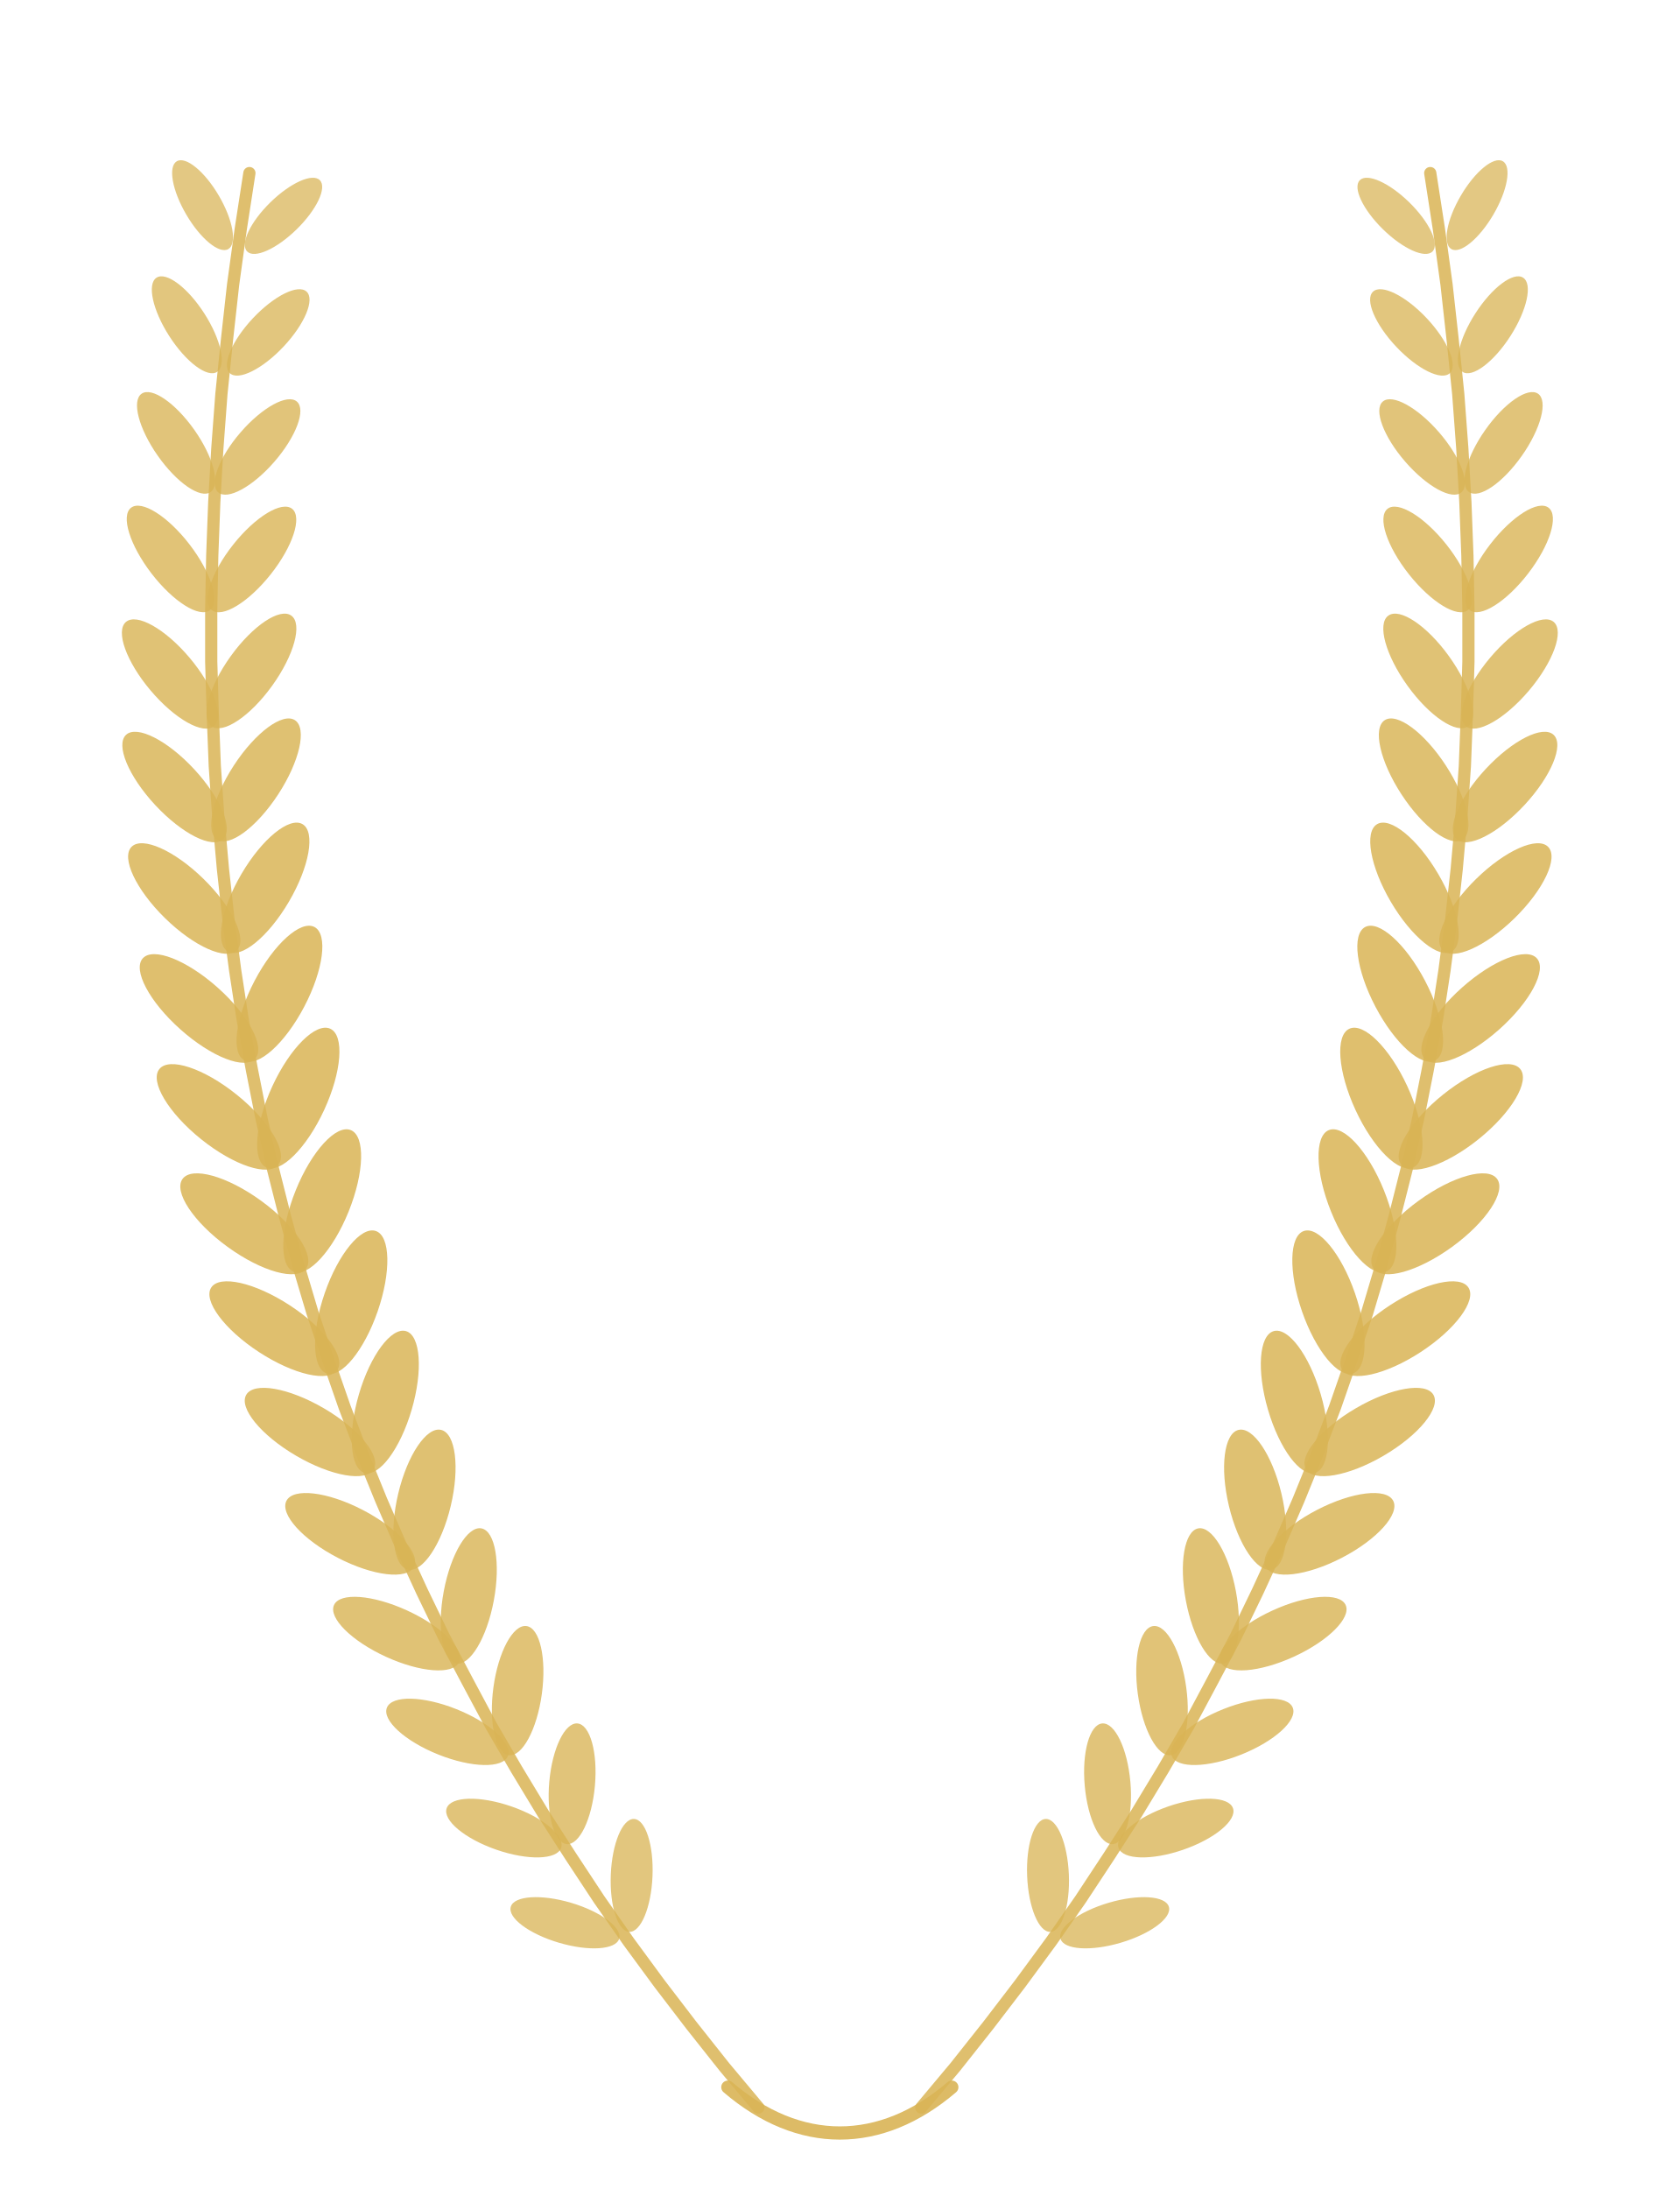
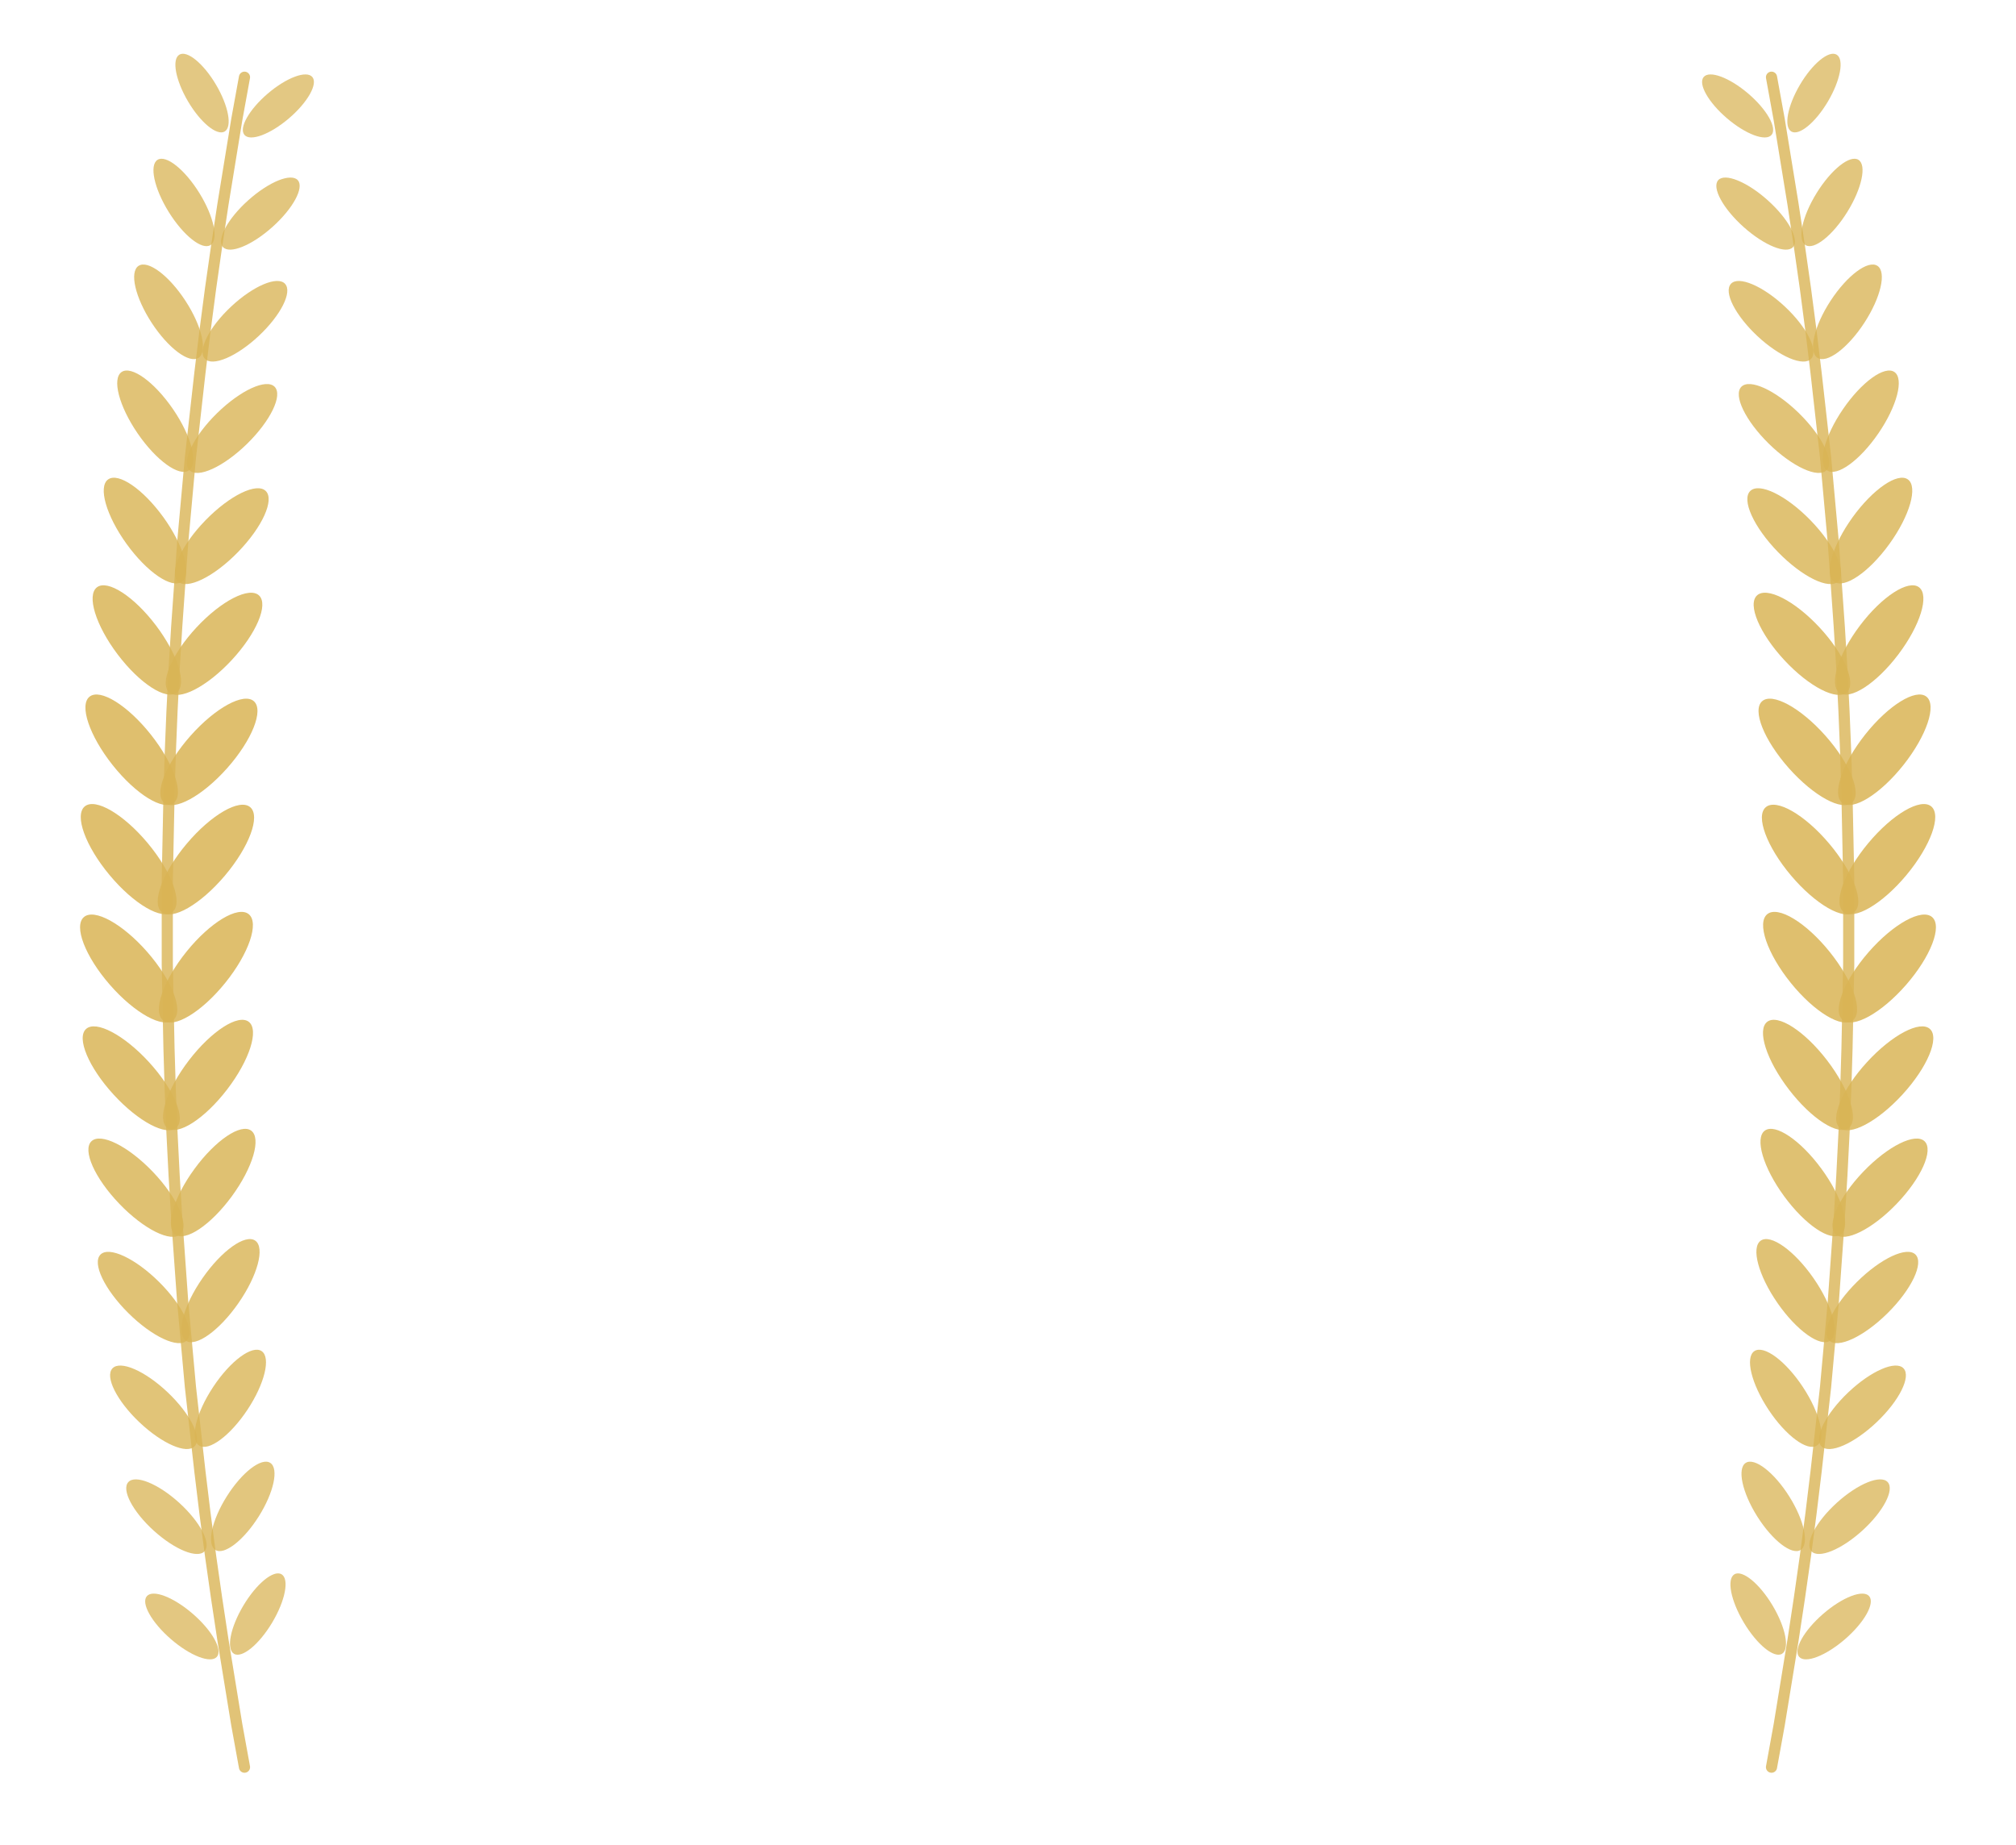
- <svg xmlns="http://www.w3.org/2000/svg" viewBox="0 0 330 430" fill="none">
-   <path d="M149.0 414.0 L142.3 406.0 L135.8 397.8 L129.6 389.7 L123.5 381.4 L117.7 373.1 L112.1 364.6 L106.7 356.2 L101.5 347.6 L96.5 339.0 L91.8 330.2 L87.2 321.5 L82.9 312.6 L78.8 303.7 L74.9 294.7 L71.2 285.6 L67.7 276.4 L64.5 267.2 L61.4 257.9 L58.6 248.5 L56.0 239.0 L53.6 229.5 L51.4 219.8 L49.5 210.2 L47.7 200.4 L46.2 190.6 L44.9 180.7 L43.8 170.7 L42.9 160.6 L42.2 150.5 L41.8 140.2 L41.5 130.0 L41.5 119.6 L41.7 109.2 L42.1 98.6 L42.7 88.1 L43.5 77.4 L44.6 66.7 L45.8 55.9 L47.3 45.0 L49.0 34.0" fill="none" stroke="#d9b455" stroke-width="2.4" stroke-linecap="round" opacity=".85" />
-   <ellipse cx="111.0" cy="377.7" rx="11.1" ry="4.1" transform="rotate(-163.6 111.0 377.7)" fill="#d9b455" opacity="0.76" />
-   <ellipse cx="124.1" cy="368.4" rx="11.1" ry="4.1" transform="rotate(-87.6 124.1 368.4)" fill="#d9b455" opacity="0.76" />
-   <ellipse cx="99.0" cy="359.1" rx="11.9" ry="4.5" transform="rotate(-160.9 99.0 359.1)" fill="#d9b455" opacity="0.78" />
-   <ellipse cx="112.4" cy="350.4" rx="11.9" ry="4.5" transform="rotate(-84.9 112.4 350.4)" fill="#d9b455" opacity="0.78" />
-   <ellipse cx="87.9" cy="340.2" rx="12.8" ry="4.8" transform="rotate(-158.2 87.9 340.2)" fill="#d9b455" opacity="0.80" />
-   <ellipse cx="101.7" cy="332.1" rx="12.8" ry="4.8" transform="rotate(-82.2 101.7 332.1)" fill="#d9b455" opacity="0.80" />
-   <ellipse cx="77.9" cy="320.9" rx="13.5" ry="5.0" transform="rotate(-155.4 77.9 320.9)" fill="#d9b455" opacity="0.81" />
-   <ellipse cx="92.1" cy="313.5" rx="13.5" ry="5.0" transform="rotate(-79.4 92.1 313.5)" fill="#d9b455" opacity="0.81" />
-   <ellipse cx="68.8" cy="301.3" rx="14.1" ry="5.3" transform="rotate(-152.6 68.8 301.3)" fill="#d9b455" opacity="0.83" />
-   <ellipse cx="83.4" cy="294.6" rx="14.1" ry="5.3" transform="rotate(-76.6 83.4 294.6)" fill="#d9b455" opacity="0.83" />
-   <ellipse cx="60.9" cy="281.3" rx="14.5" ry="5.4" transform="rotate(-149.7 60.9 281.3)" fill="#d9b455" opacity="0.84" />
-   <ellipse cx="75.7" cy="275.4" rx="14.5" ry="5.4" transform="rotate(-73.7 75.7 275.4)" fill="#d9b455" opacity="0.84" />
-   <ellipse cx="53.9" cy="261.0" rx="14.8" ry="5.5" transform="rotate(-146.9 53.9 261.0)" fill="#d9b455" opacity="0.85" />
-   <ellipse cx="69.0" cy="255.8" rx="14.8" ry="5.5" transform="rotate(-70.9 69.0 255.8)" fill="#d9b455" opacity="0.85" />
-   <ellipse cx="48.0" cy="240.4" rx="15.0" ry="5.6" transform="rotate(-144.0 48.0 240.4)" fill="#d9b455" opacity="0.85" />
-   <ellipse cx="63.3" cy="235.9" rx="15.0" ry="5.6" transform="rotate(-68.0 63.3 235.9)" fill="#d9b455" opacity="0.85" />
-   <ellipse cx="43.0" cy="219.4" rx="15.0" ry="5.6" transform="rotate(-141.2 43.0 219.4)" fill="#d9b455" opacity="0.85" />
-   <ellipse cx="58.6" cy="215.7" rx="15.0" ry="5.6" transform="rotate(-65.2 58.6 215.7)" fill="#d9b455" opacity="0.85" />
-   <ellipse cx="39.1" cy="198.1" rx="14.8" ry="5.5" transform="rotate(-138.3 39.1 198.1)" fill="#d9b455" opacity="0.85" />
-   <ellipse cx="54.9" cy="195.2" rx="14.8" ry="5.5" transform="rotate(-62.3 54.9 195.2)" fill="#d9b455" opacity="0.85" />
-   <ellipse cx="36.2" cy="176.5" rx="14.5" ry="5.4" transform="rotate(-135.6 36.2 176.5)" fill="#d9b455" opacity="0.84" />
-   <ellipse cx="52.1" cy="174.4" rx="14.5" ry="5.4" transform="rotate(-59.6 52.1 174.4)" fill="#d9b455" opacity="0.84" />
-   <ellipse cx="34.3" cy="154.6" rx="14.0" ry="5.2" transform="rotate(-132.9 34.3 154.6)" fill="#d9b455" opacity="0.83" />
-   <ellipse cx="50.3" cy="153.2" rx="14.0" ry="5.2" transform="rotate(-56.9 50.3 153.2)" fill="#d9b455" opacity="0.83" />
-   <ellipse cx="33.4" cy="132.4" rx="13.4" ry="5.0" transform="rotate(-130.2 33.4 132.4)" fill="#d9b455" opacity="0.81" />
-   <ellipse cx="49.4" cy="131.8" rx="13.4" ry="5.0" transform="rotate(-54.2 49.4 131.8)" fill="#d9b455" opacity="0.81" />
-   <ellipse cx="33.5" cy="109.8" rx="12.7" ry="4.7" transform="rotate(-127.6 33.5 109.8)" fill="#d9b455" opacity="0.80" />
-   <ellipse cx="49.5" cy="109.9" rx="12.7" ry="4.7" transform="rotate(-51.6 49.5 109.9)" fill="#d9b455" opacity="0.80" />
-   <ellipse cx="34.6" cy="87.0" rx="11.8" ry="4.4" transform="rotate(-125.1 34.6 87.0)" fill="#d9b455" opacity="0.78" />
-   <ellipse cx="50.6" cy="87.8" rx="11.8" ry="4.4" transform="rotate(-49.1 50.6 87.8)" fill="#d9b455" opacity="0.78" />
-   <ellipse cx="36.7" cy="63.8" rx="11.0" ry="4.1" transform="rotate(-122.7 36.7 63.8)" fill="#d9b455" opacity="0.76" />
-   <ellipse cx="52.7" cy="65.3" rx="11.0" ry="4.1" transform="rotate(-46.7 52.7 65.3)" fill="#d9b455" opacity="0.76" />
-   <ellipse cx="39.8" cy="40.3" rx="10.0" ry="3.7" transform="rotate(-120.4 39.8 40.3)" fill="#d9b455" opacity="0.73" />
-   <ellipse cx="55.7" cy="42.4" rx="10.0" ry="3.7" transform="rotate(-44.4 55.7 42.4)" fill="#d9b455" opacity="0.73" />
-   <path d="M181.0 414.0 L187.7 406.0 L194.2 397.8 L200.4 389.7 L206.5 381.4 L212.3 373.1 L217.9 364.6 L223.3 356.2 L228.5 347.6 L233.5 339.0 L238.2 330.2 L242.8 321.5 L247.1 312.6 L251.2 303.7 L255.1 294.7 L258.8 285.6 L262.3 276.4 L265.5 267.2 L268.6 257.9 L271.4 248.5 L274.0 239.0 L276.4 229.5 L278.6 219.8 L280.5 210.2 L282.3 200.4 L283.8 190.6 L285.1 180.7 L286.2 170.7 L287.1 160.6 L287.8 150.5 L288.2 140.2 L288.5 130.0 L288.5 119.6 L288.3 109.2 L287.9 98.6 L287.3 88.1 L286.5 77.4 L285.4 66.7 L284.2 55.9 L282.7 45.0 L281.0 34.0" fill="none" stroke="#d9b455" stroke-width="2.4" stroke-linecap="round" opacity=".85" />
-   <ellipse cx="205.9" cy="368.4" rx="11.1" ry="4.1" transform="rotate(-92.4 205.9 368.4)" fill="#d9b455" opacity="0.76" />
-   <ellipse cx="219.0" cy="377.7" rx="11.1" ry="4.1" transform="rotate(-16.4 219.0 377.7)" fill="#d9b455" opacity="0.76" />
-   <ellipse cx="217.6" cy="350.4" rx="11.9" ry="4.5" transform="rotate(-95.1 217.6 350.4)" fill="#d9b455" opacity="0.78" />
-   <ellipse cx="231.0" cy="359.1" rx="11.9" ry="4.5" transform="rotate(-19.1 231.0 359.1)" fill="#d9b455" opacity="0.78" />
-   <ellipse cx="228.3" cy="332.1" rx="12.8" ry="4.8" transform="rotate(-97.8 228.3 332.1)" fill="#d9b455" opacity="0.80" />
-   <ellipse cx="242.1" cy="340.2" rx="12.8" ry="4.8" transform="rotate(-21.8 242.1 340.2)" fill="#d9b455" opacity="0.80" />
-   <ellipse cx="237.9" cy="313.5" rx="13.5" ry="5.0" transform="rotate(-100.6 237.9 313.5)" fill="#d9b455" opacity="0.81" />
-   <ellipse cx="252.1" cy="320.9" rx="13.5" ry="5.0" transform="rotate(-24.6 252.1 320.9)" fill="#d9b455" opacity="0.81" />
-   <ellipse cx="246.6" cy="294.6" rx="14.1" ry="5.3" transform="rotate(-103.4 246.6 294.6)" fill="#d9b455" opacity="0.83" />
-   <ellipse cx="261.2" cy="301.3" rx="14.1" ry="5.3" transform="rotate(-27.4 261.2 301.3)" fill="#d9b455" opacity="0.83" />
-   <ellipse cx="254.3" cy="275.4" rx="14.5" ry="5.4" transform="rotate(-106.3 254.3 275.4)" fill="#d9b455" opacity="0.84" />
-   <ellipse cx="269.1" cy="281.3" rx="14.5" ry="5.4" transform="rotate(-30.3 269.1 281.3)" fill="#d9b455" opacity="0.84" />
-   <ellipse cx="261.0" cy="255.8" rx="14.8" ry="5.5" transform="rotate(-109.1 261.0 255.8)" fill="#d9b455" opacity="0.85" />
-   <ellipse cx="276.1" cy="261.0" rx="14.8" ry="5.5" transform="rotate(-33.1 276.1 261.0)" fill="#d9b455" opacity="0.85" />
-   <ellipse cx="266.7" cy="235.9" rx="15.0" ry="5.6" transform="rotate(-112.0 266.7 235.9)" fill="#d9b455" opacity="0.85" />
-   <ellipse cx="282.0" cy="240.4" rx="15.0" ry="5.6" transform="rotate(-36.0 282.0 240.4)" fill="#d9b455" opacity="0.85" />
-   <ellipse cx="271.4" cy="215.7" rx="15.0" ry="5.6" transform="rotate(-114.8 271.4 215.7)" fill="#d9b455" opacity="0.85" />
-   <ellipse cx="287.0" cy="219.4" rx="15.0" ry="5.6" transform="rotate(-38.8 287.0 219.4)" fill="#d9b455" opacity="0.85" />
-   <ellipse cx="275.1" cy="195.2" rx="14.8" ry="5.5" transform="rotate(-117.7 275.1 195.2)" fill="#d9b455" opacity="0.85" />
-   <ellipse cx="290.9" cy="198.1" rx="14.8" ry="5.5" transform="rotate(-41.7 290.9 198.1)" fill="#d9b455" opacity="0.85" />
-   <ellipse cx="277.9" cy="174.4" rx="14.5" ry="5.4" transform="rotate(-120.4 277.9 174.4)" fill="#d9b455" opacity="0.84" />
-   <ellipse cx="293.8" cy="176.5" rx="14.5" ry="5.4" transform="rotate(-44.4 293.8 176.5)" fill="#d9b455" opacity="0.84" />
-   <ellipse cx="279.7" cy="153.2" rx="14.0" ry="5.2" transform="rotate(-123.1 279.7 153.2)" fill="#d9b455" opacity="0.83" />
-   <ellipse cx="295.7" cy="154.6" rx="14.0" ry="5.2" transform="rotate(-47.1 295.7 154.6)" fill="#d9b455" opacity="0.83" />
-   <ellipse cx="280.6" cy="131.8" rx="13.4" ry="5.0" transform="rotate(-125.8 280.6 131.8)" fill="#d9b455" opacity="0.81" />
-   <ellipse cx="296.6" cy="132.4" rx="13.4" ry="5.0" transform="rotate(-49.8 296.6 132.4)" fill="#d9b455" opacity="0.81" />
-   <ellipse cx="280.5" cy="109.9" rx="12.7" ry="4.7" transform="rotate(-128.4 280.5 109.9)" fill="#d9b455" opacity="0.80" />
-   <ellipse cx="296.5" cy="109.8" rx="12.7" ry="4.7" transform="rotate(-52.4 296.5 109.8)" fill="#d9b455" opacity="0.80" />
-   <ellipse cx="279.4" cy="87.8" rx="11.8" ry="4.4" transform="rotate(-130.9 279.4 87.8)" fill="#d9b455" opacity="0.78" />
-   <ellipse cx="295.4" cy="87.0" rx="11.8" ry="4.4" transform="rotate(-54.9 295.4 87.0)" fill="#d9b455" opacity="0.78" />
-   <ellipse cx="277.3" cy="65.3" rx="11.0" ry="4.1" transform="rotate(-133.3 277.3 65.3)" fill="#d9b455" opacity="0.76" />
-   <ellipse cx="293.3" cy="63.8" rx="11.0" ry="4.1" transform="rotate(-57.3 293.3 63.8)" fill="#d9b455" opacity="0.76" />
-   <ellipse cx="274.3" cy="42.4" rx="10.0" ry="3.7" transform="rotate(-135.6 274.3 42.4)" fill="#d9b455" opacity="0.73" />
-   <ellipse cx="290.2" cy="40.3" rx="10.0" ry="3.7" transform="rotate(-59.6 290.2 40.3)" fill="#d9b455" opacity="0.73" />
-   <path d="M143.0 410.0 C157.0 422.0 173.0 422.0 187.0 410.0" fill="none" stroke="#d9b455" stroke-width="2.6" stroke-linecap="round" opacity=".9" />
+ <svg xmlns="http://www.w3.org/2000/svg" viewBox="0 0 470 430" fill="none">
+   <path d="M57.0 412.0 L55.2 402.1 L53.6 392.3 L52.0 382.5 L50.5 372.6 L49.1 362.8 L47.8 352.9 L46.6 343.0 L45.5 333.2 L44.4 323.4 L43.5 313.5 L42.6 303.6 L41.9 293.8 L41.2 284.0 L40.6 274.1 L40.1 264.2 L39.7 254.4 L39.4 244.5 L39.2 234.7 L39.0 224.8 L39.0 215.0 L39.0 205.1 L39.2 195.3 L39.4 185.5 L39.7 175.6 L40.1 165.8 L40.6 155.9 L41.2 146.1 L41.9 136.2 L42.6 126.4 L43.5 116.5 L44.4 106.6 L45.5 96.8 L46.6 87.0 L47.8 77.1 L49.1 67.2 L50.5 57.4 L52.0 47.5 L53.6 37.7 L55.2 27.9 L57.0 18.0" fill="none" stroke="#d9b455" stroke-width="2.6" stroke-linecap="round" opacity=".8" />
+   <ellipse cx="42.4" cy="379.2" rx="10.8" ry="3.9" transform="rotate(-139.1 42.4 379.2)" fill="#d9b455" opacity="0.74" />
+   <ellipse cx="60.1" cy="376.3" rx="10.8" ry="3.9" transform="rotate(-59.1 60.1 376.3)" fill="#d9b455" opacity="0.74" />
+   <ellipse cx="38.8" cy="353.6" rx="12.0" ry="4.4" transform="rotate(-137.8 38.8 353.6)" fill="#d9b455" opacity="0.76" />
+   <ellipse cx="56.6" cy="351.2" rx="12.0" ry="4.4" transform="rotate(-57.8 56.6 351.2)" fill="#d9b455" opacity="0.76" />
+   <ellipse cx="35.8" cy="328.1" rx="13.2" ry="4.8" transform="rotate(-136.5 35.8 328.1)" fill="#d9b455" opacity="0.79" />
+   <ellipse cx="53.7" cy="326.0" rx="13.2" ry="4.8" transform="rotate(-56.5 53.7 326.0)" fill="#d9b455" opacity="0.79" />
+   <ellipse cx="33.5" cy="302.5" rx="14.2" ry="5.1" transform="rotate(-135.2 33.5 302.5)" fill="#d9b455" opacity="0.81" />
+   <ellipse cx="51.4" cy="300.9" rx="14.2" ry="5.1" transform="rotate(-55.2 51.4 300.9)" fill="#d9b455" opacity="0.81" />
+   <ellipse cx="31.7" cy="276.9" rx="15.0" ry="5.4" transform="rotate(-133.8 31.7 276.9)" fill="#d9b455" opacity="0.83" />
+   <ellipse cx="49.7" cy="275.7" rx="15.0" ry="5.4" transform="rotate(-53.8 49.7 275.7)" fill="#d9b455" opacity="0.83" />
+   <ellipse cx="30.6" cy="251.4" rx="15.6" ry="5.6" transform="rotate(-132.5 30.6 251.4)" fill="#d9b455" opacity="0.84" />
+   <ellipse cx="48.5" cy="250.6" rx="15.6" ry="5.6" transform="rotate(-52.5 48.5 250.6)" fill="#d9b455" opacity="0.84" />
+   <ellipse cx="30.0" cy="225.8" rx="15.9" ry="5.8" transform="rotate(-131.1 30.0 225.8)" fill="#d9b455" opacity="0.85" />
+   <ellipse cx="48.0" cy="225.5" rx="15.9" ry="5.8" transform="rotate(-51.1 48.0 225.5)" fill="#d9b455" opacity="0.85" />
+   <ellipse cx="30.0" cy="200.3" rx="16.0" ry="5.8" transform="rotate(-129.8 30.0 200.3)" fill="#d9b455" opacity="0.85" />
+   <ellipse cx="48.0" cy="200.4" rx="16.0" ry="5.8" transform="rotate(-49.8 48.0 200.4)" fill="#d9b455" opacity="0.85" />
+   <ellipse cx="30.7" cy="174.8" rx="15.8" ry="5.7" transform="rotate(-128.4 30.7 174.8)" fill="#d9b455" opacity="0.85" />
+   <ellipse cx="48.7" cy="175.3" rx="15.8" ry="5.7" transform="rotate(-48.4 48.7 175.3)" fill="#d9b455" opacity="0.85" />
+   <ellipse cx="31.9" cy="149.2" rx="15.4" ry="5.6" transform="rotate(-127.1 31.9 149.2)" fill="#d9b455" opacity="0.84" />
+   <ellipse cx="49.9" cy="150.1" rx="15.4" ry="5.6" transform="rotate(-47.1 49.9 150.1)" fill="#d9b455" opacity="0.84" />
+   <ellipse cx="33.8" cy="123.7" rx="14.7" ry="5.3" transform="rotate(-125.8 33.8 123.7)" fill="#d9b455" opacity="0.82" />
+   <ellipse cx="51.7" cy="125.0" rx="14.7" ry="5.3" transform="rotate(-45.8 51.7 125.0)" fill="#d9b455" opacity="0.82" />
+   <ellipse cx="36.2" cy="98.2" rx="13.9" ry="5.0" transform="rotate(-124.4 36.2 98.2)" fill="#d9b455" opacity="0.80" />
+   <ellipse cx="54.1" cy="99.9" rx="13.9" ry="5.0" transform="rotate(-44.4 54.1 99.9)" fill="#d9b455" opacity="0.80" />
+   <ellipse cx="39.3" cy="72.7" rx="12.8" ry="4.7" transform="rotate(-123.1 39.3 72.7)" fill="#d9b455" opacity="0.78" />
+   <ellipse cx="57.1" cy="74.9" rx="12.8" ry="4.7" transform="rotate(-43.1 57.1 74.9)" fill="#d9b455" opacity="0.78" />
+   <ellipse cx="42.9" cy="47.2" rx="11.7" ry="4.2" transform="rotate(-121.8 42.9 47.2)" fill="#d9b455" opacity="0.76" />
+   <ellipse cx="60.7" cy="49.8" rx="11.7" ry="4.2" transform="rotate(-41.8 60.7 49.8)" fill="#d9b455" opacity="0.76" />
+   <ellipse cx="47.1" cy="21.7" rx="10.4" ry="3.8" transform="rotate(-120.5 47.1 21.7)" fill="#d9b455" opacity="0.73" />
+   <ellipse cx="64.9" cy="24.7" rx="10.4" ry="3.8" transform="rotate(-40.5 64.9 24.7)" fill="#d9b455" opacity="0.73" />
+   <path d="M413.0 412.0 L414.8 402.1 L416.4 392.3 L418.0 382.5 L419.5 372.6 L420.9 362.8 L422.2 352.9 L423.4 343.0 L424.5 333.2 L425.6 323.4 L426.5 313.5 L427.4 303.6 L428.1 293.8 L428.8 284.0 L429.4 274.1 L429.9 264.2 L430.3 254.4 L430.6 244.5 L430.8 234.7 L431.0 224.8 L431.0 215.0 L431.0 205.1 L430.8 195.3 L430.6 185.5 L430.3 175.6 L429.9 165.8 L429.4 155.9 L428.8 146.1 L428.1 136.2 L427.4 126.4 L426.5 116.5 L425.6 106.6 L424.5 96.8 L423.4 87.0 L422.2 77.1 L420.9 67.2 L419.5 57.4 L418.0 47.5 L416.4 37.7 L414.8 27.9 L413.0 18.0" fill="none" stroke="#d9b455" stroke-width="2.6" stroke-linecap="round" opacity=".8" />
+   <ellipse cx="409.9" cy="376.3" rx="10.8" ry="3.9" transform="rotate(-120.9 409.9 376.3)" fill="#d9b455" opacity="0.74" />
+   <ellipse cx="427.6" cy="379.2" rx="10.8" ry="3.9" transform="rotate(-40.9 427.6 379.2)" fill="#d9b455" opacity="0.74" />
+   <ellipse cx="413.4" cy="351.2" rx="12.0" ry="4.4" transform="rotate(-122.2 413.4 351.2)" fill="#d9b455" opacity="0.76" />
+   <ellipse cx="431.2" cy="353.6" rx="12.0" ry="4.4" transform="rotate(-42.2 431.2 353.6)" fill="#d9b455" opacity="0.76" />
+   <ellipse cx="416.3" cy="326.0" rx="13.2" ry="4.8" transform="rotate(-123.5 416.3 326.0)" fill="#d9b455" opacity="0.79" />
+   <ellipse cx="434.2" cy="328.1" rx="13.2" ry="4.8" transform="rotate(-43.5 434.2 328.1)" fill="#d9b455" opacity="0.79" />
+   <ellipse cx="418.6" cy="300.9" rx="14.2" ry="5.1" transform="rotate(-124.8 418.6 300.9)" fill="#d9b455" opacity="0.81" />
+   <ellipse cx="436.5" cy="302.5" rx="14.2" ry="5.1" transform="rotate(-44.8 436.5 302.5)" fill="#d9b455" opacity="0.81" />
+   <ellipse cx="420.3" cy="275.7" rx="15.0" ry="5.4" transform="rotate(-126.2 420.3 275.7)" fill="#d9b455" opacity="0.83" />
+   <ellipse cx="438.3" cy="276.9" rx="15.0" ry="5.4" transform="rotate(-46.2 438.3 276.9)" fill="#d9b455" opacity="0.83" />
+   <ellipse cx="421.5" cy="250.6" rx="15.6" ry="5.6" transform="rotate(-127.5 421.5 250.6)" fill="#d9b455" opacity="0.84" />
+   <ellipse cx="439.4" cy="251.4" rx="15.6" ry="5.6" transform="rotate(-47.5 439.4 251.4)" fill="#d9b455" opacity="0.84" />
+   <ellipse cx="422.0" cy="225.5" rx="15.9" ry="5.8" transform="rotate(-128.9 422.0 225.5)" fill="#d9b455" opacity="0.85" />
+   <ellipse cx="440.0" cy="225.8" rx="15.9" ry="5.8" transform="rotate(-48.9 440.0 225.8)" fill="#d9b455" opacity="0.85" />
+   <ellipse cx="422.0" cy="200.4" rx="16.0" ry="5.8" transform="rotate(-130.2 422.0 200.4)" fill="#d9b455" opacity="0.85" />
+   <ellipse cx="440.0" cy="200.3" rx="16.0" ry="5.8" transform="rotate(-50.2 440.0 200.3)" fill="#d9b455" opacity="0.85" />
+   <ellipse cx="421.3" cy="175.3" rx="15.8" ry="5.7" transform="rotate(-131.6 421.3 175.3)" fill="#d9b455" opacity="0.85" />
+   <ellipse cx="439.3" cy="174.8" rx="15.8" ry="5.7" transform="rotate(-51.6 439.3 174.8)" fill="#d9b455" opacity="0.85" />
+   <ellipse cx="420.1" cy="150.1" rx="15.4" ry="5.6" transform="rotate(-132.9 420.1 150.1)" fill="#d9b455" opacity="0.84" />
+   <ellipse cx="438.1" cy="149.2" rx="15.4" ry="5.6" transform="rotate(-52.9 438.1 149.2)" fill="#d9b455" opacity="0.84" />
+   <ellipse cx="418.3" cy="125.0" rx="14.7" ry="5.3" transform="rotate(-134.2 418.3 125.0)" fill="#d9b455" opacity="0.82" />
+   <ellipse cx="436.2" cy="123.7" rx="14.7" ry="5.3" transform="rotate(-54.2 436.2 123.7)" fill="#d9b455" opacity="0.82" />
+   <ellipse cx="415.9" cy="99.9" rx="13.9" ry="5.0" transform="rotate(-135.6 415.9 99.9)" fill="#d9b455" opacity="0.80" />
+   <ellipse cx="433.8" cy="98.2" rx="13.9" ry="5.0" transform="rotate(-55.6 433.8 98.2)" fill="#d9b455" opacity="0.80" />
+   <ellipse cx="412.9" cy="74.9" rx="12.8" ry="4.7" transform="rotate(-136.9 412.9 74.9)" fill="#d9b455" opacity="0.78" />
+   <ellipse cx="430.7" cy="72.7" rx="12.8" ry="4.7" transform="rotate(-56.9 430.7 72.7)" fill="#d9b455" opacity="0.78" />
+   <ellipse cx="409.3" cy="49.8" rx="11.7" ry="4.2" transform="rotate(-138.2 409.3 49.8)" fill="#d9b455" opacity="0.76" />
+   <ellipse cx="427.1" cy="47.2" rx="11.7" ry="4.2" transform="rotate(-58.2 427.1 47.2)" fill="#d9b455" opacity="0.76" />
+   <ellipse cx="405.1" cy="24.7" rx="10.4" ry="3.8" transform="rotate(-139.5 405.1 24.7)" fill="#d9b455" opacity="0.73" />
+   <ellipse cx="422.9" cy="21.7" rx="10.4" ry="3.8" transform="rotate(-59.5 422.9 21.7)" fill="#d9b455" opacity="0.73" />
</svg>
